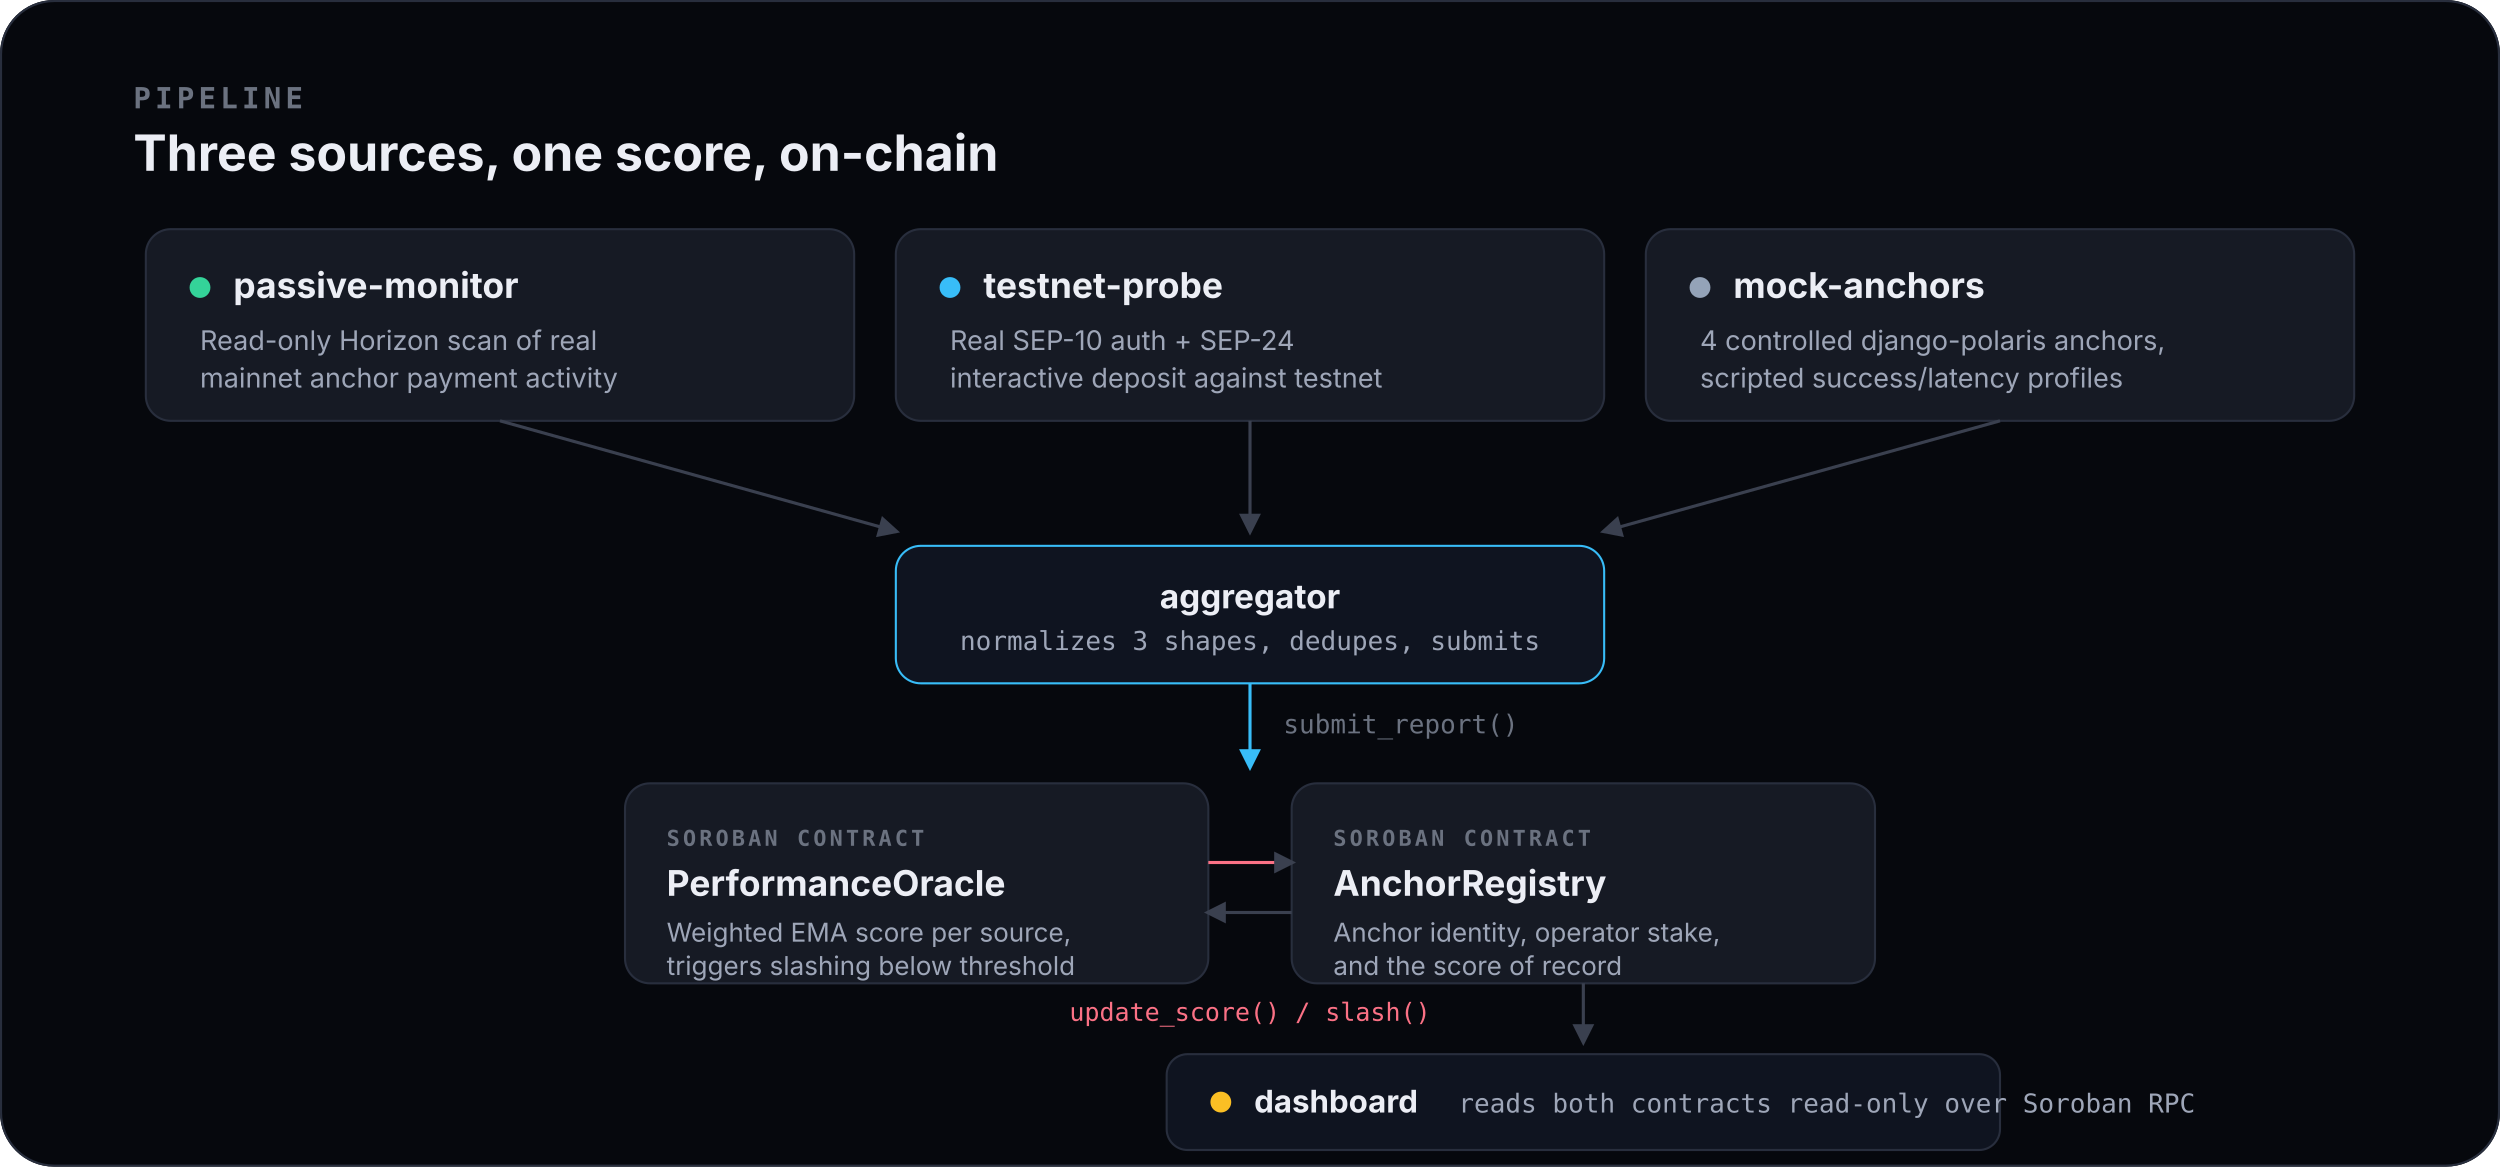
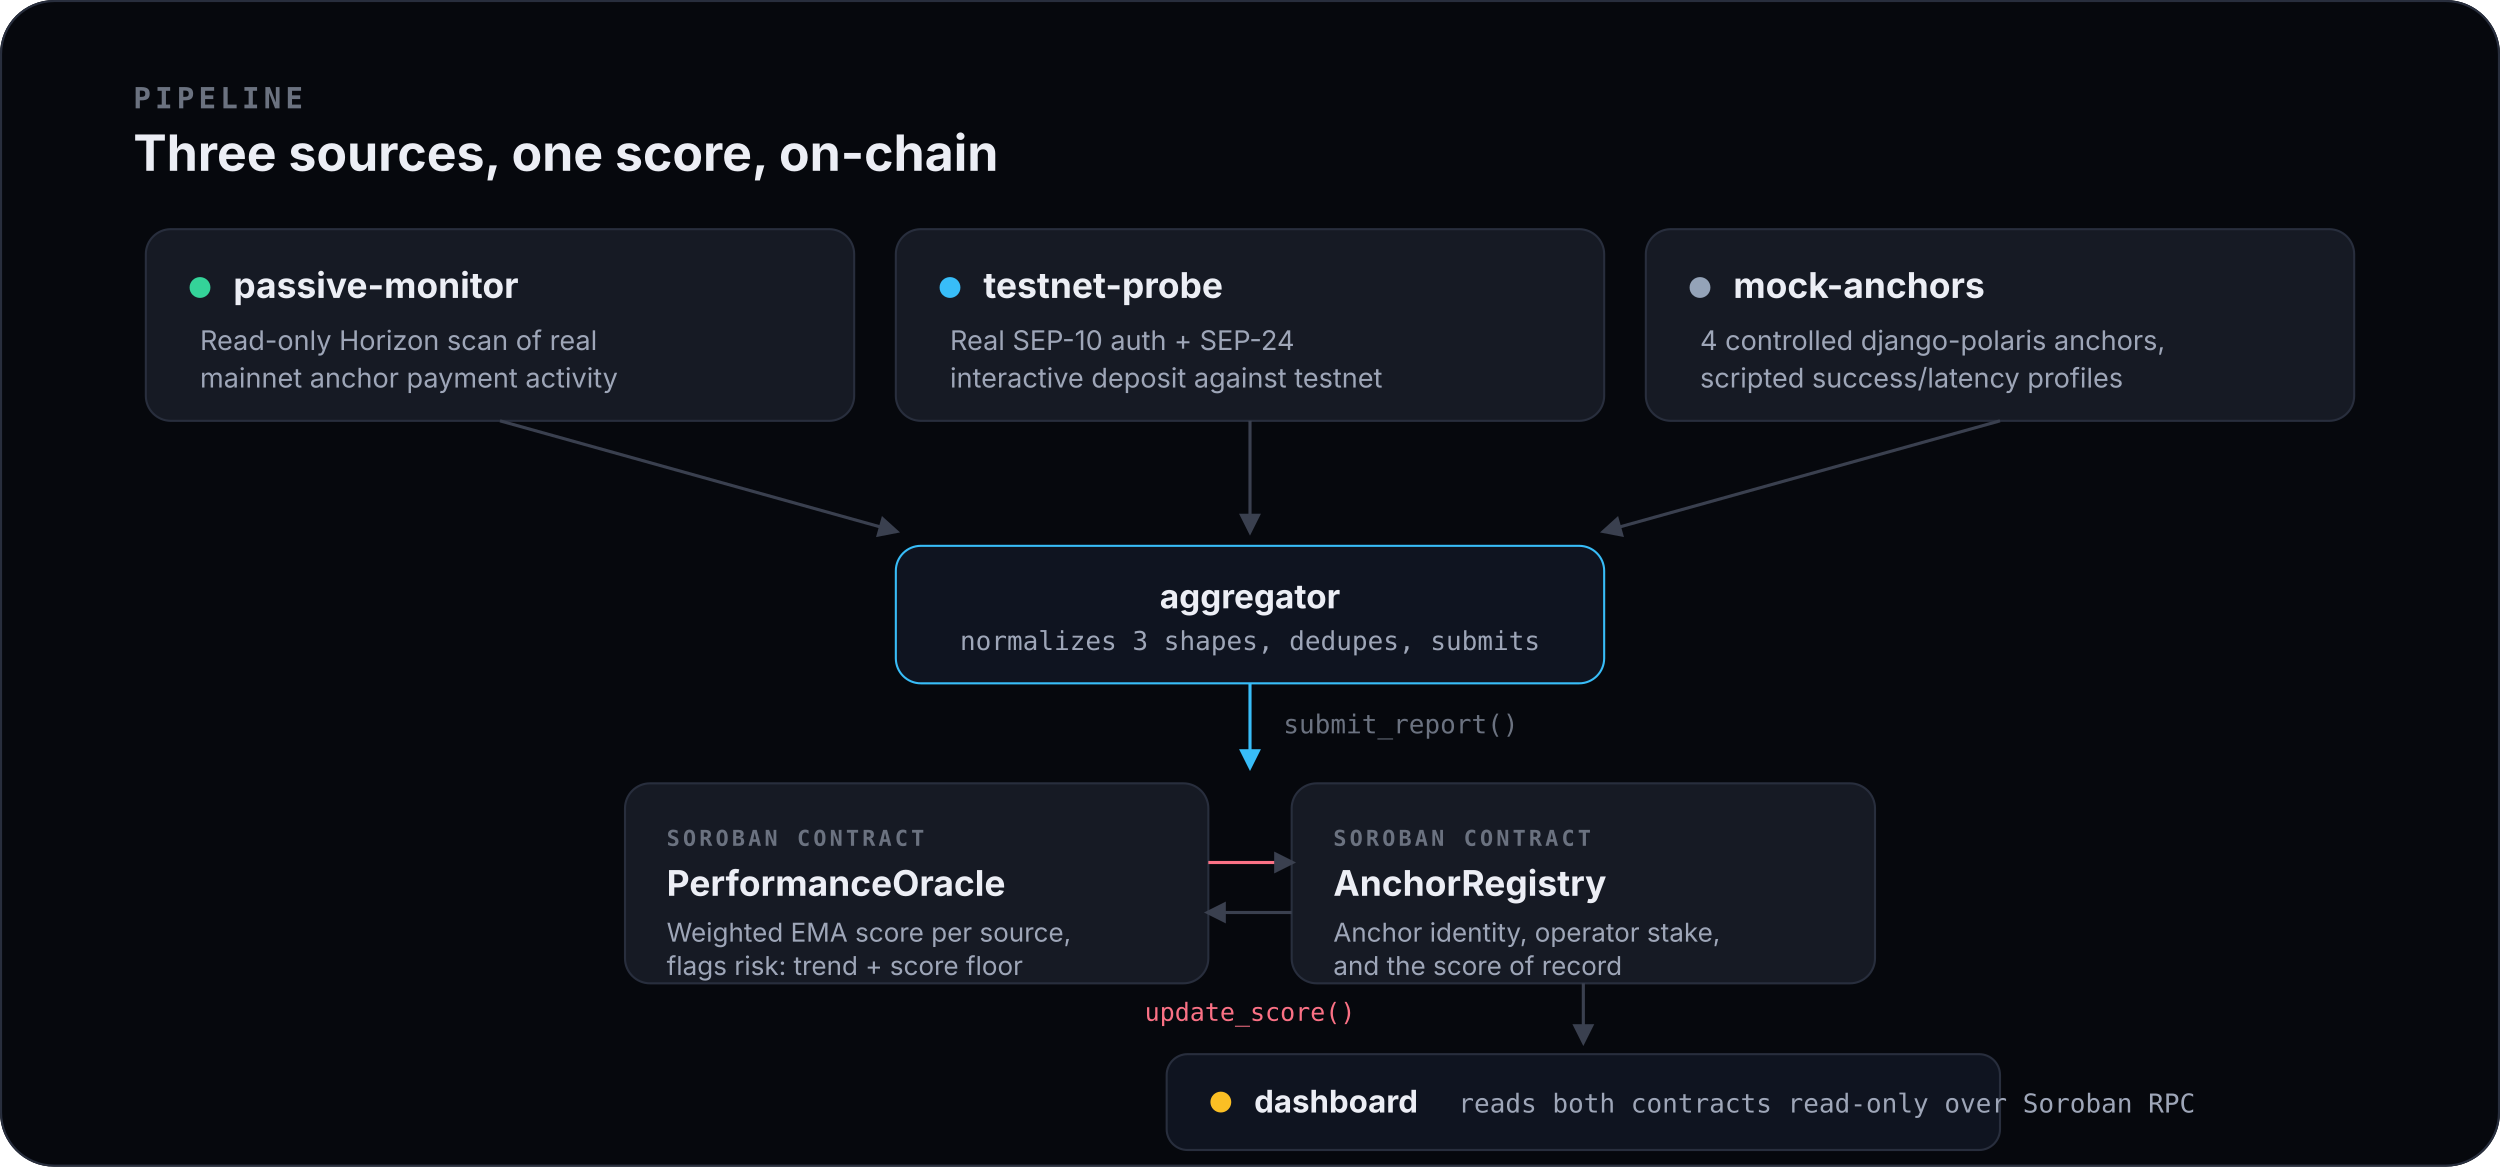
<svg xmlns="http://www.w3.org/2000/svg" width="1200" height="560" viewBox="0 0 1200 560" role="img" aria-labelledby="arch-title arch-desc">
  <defs>
    <marker id="arrow" viewBox="0 0 10 10" refX="8" refY="5" markerWidth="7" markerHeight="7" orient="auto-start-reverse">
      <path d="M0,0 L10,5 L0,10 z" fill="#3A404F" />
    </marker>
    <marker id="arrow-accent" viewBox="0 0 10 10" refX="8" refY="5" markerWidth="7" markerHeight="7" orient="auto-start-reverse">
      <path d="M0,0 L10,5 L0,10 z" fill="#38BDF8" />
    </marker>
  </defs>
  <rect width="1200" height="560" rx="26" fill="#06080D" />
  <rect x="0.5" y="0.5" width="1199" height="559" rx="25.5" fill="none" stroke="#282E3D" />
  <g font-family="-apple-system, BlinkMacSystemFont, 'Segoe UI', sans-serif">
    <text x="64" y="52" font-family="ui-monospace, SFMono-Regular, Menlo, monospace" font-size="14" font-weight="600" letter-spacing="2" fill="#6B7280">PIPELINE</text>
    <text x="64" y="82" font-size="24" font-weight="700" fill="#ECEEF5">Three sources, one score, on-chain</text>
    <g transform="translate(70,110)">
      <rect width="340" height="92" rx="12" fill="#161A24" stroke="#282E3D" />
      <circle cx="26" cy="28" r="5" fill="#34D399" />
      <text x="42" y="33" font-size="17" font-weight="700" fill="#ECEEF5">passive-monitor</text>
      <text x="26" y="58" font-size="13" fill="#9EA6B8">Read-only Horizon scan of real</text>
      <text x="26" y="76" font-size="13" fill="#9EA6B8">mainnet anchor payment activity</text>
    </g>
    <g transform="translate(430,110)">
      <rect width="340" height="92" rx="12" fill="#161A24" stroke="#282E3D" />
      <circle cx="26" cy="28" r="5" fill="#38BDF8" />
      <text x="42" y="33" font-size="17" font-weight="700" fill="#ECEEF5">testnet-probe</text>
      <text x="26" y="58" font-size="13" fill="#9EA6B8">Real SEP-10 auth + SEP-24</text>
      <text x="26" y="76" font-size="13" fill="#9EA6B8">interactive deposit against testnet</text>
    </g>
    <g transform="translate(790,110)">
      <rect width="340" height="92" rx="12" fill="#161A24" stroke="#282E3D" />
      <circle cx="26" cy="28" r="5" fill="#94A3B8" />
      <text x="42" y="33" font-size="17" font-weight="700" fill="#ECEEF5">mock-anchors</text>
      <text x="26" y="58" font-size="13" fill="#9EA6B8">4 controlled django-polaris anchors,</text>
      <text x="26" y="76" font-size="13" fill="#9EA6B8">scripted success/latency profiles</text>
    </g>
    <path d="M240,202 L430,255" fill="none" stroke="#3A404F" stroke-width="1.5" marker-end="url(#arrow)" />
    <path d="M600,202 L600,255" fill="none" stroke="#3A404F" stroke-width="1.5" marker-end="url(#arrow)" />
    <path d="M960,202 L770,255" fill="none" stroke="#3A404F" stroke-width="1.5" marker-end="url(#arrow)" />
    <g transform="translate(430,262)">
      <rect width="340" height="66" rx="12" fill="#0F1420" stroke="#38BDF8" />
      <text x="170" y="30" font-size="16" font-weight="700" fill="#ECEEF5" text-anchor="middle">aggregator</text>
      <text x="170" y="50" font-size="12.5" fill="#9EA6B8" text-anchor="middle" font-family="ui-monospace, SFMono-Regular, Menlo, monospace">normalizes 3 shapes, dedupes, submits</text>
    </g>
    <path d="M600,328 L600,368" fill="none" stroke="#38BDF8" stroke-width="1.5" marker-end="url(#arrow-accent)" />
    <text x="616" y="352" font-size="12.5" fill="#6B7280" font-family="ui-monospace, SFMono-Regular, Menlo, monospace">submit_report()</text>
    <g transform="translate(300,376)">
      <rect width="280" height="96" rx="12" fill="#161A24" stroke="#282E3D" />
      <text x="20" y="30" font-size="10.5" font-weight="600" letter-spacing="1.5" fill="#6B7280" font-family="ui-monospace, SFMono-Regular, Menlo, monospace">SOROBAN CONTRACT</text>
      <text x="20" y="54" font-size="17" font-weight="700" fill="#ECEEF5">PerformanceOracle</text>
      <text x="20" y="76" font-size="12.5" fill="#9EA6B8">Weighted EMA score per source,</text>
-       <text x="20" y="92" font-size="12.5" fill="#9EA6B8">triggers slashing below threshold</text>
+       <text x="20" y="92" font-size="12.5" fill="#9EA6B8">flags risk: trend + score floor</text>
    </g>
    <g transform="translate(620,376)">
      <rect width="280" height="96" rx="12" fill="#161A24" stroke="#282E3D" />
      <text x="20" y="30" font-size="10.5" font-weight="600" letter-spacing="1.5" fill="#6B7280" font-family="ui-monospace, SFMono-Regular, Menlo, monospace">SOROBAN CONTRACT</text>
      <text x="20" y="54" font-size="17" font-weight="700" fill="#ECEEF5">AnchorRegistry</text>
      <text x="20" y="76" font-size="12.5" fill="#9EA6B8">Anchor identity, operator stake,</text>
      <text x="20" y="92" font-size="12.5" fill="#9EA6B8">and the score of record</text>
    </g>
    <path d="M580,414 L620,414" fill="none" stroke="#FB7185" stroke-width="1.5" marker-end="url(#arrow)" />
    <path d="M620,438 L580,438" fill="none" stroke="#3A404F" stroke-width="1.5" marker-end="url(#arrow)" />
-     <text x="600" y="490" font-size="12" fill="#FB7185" text-anchor="middle" font-family="ui-monospace, SFMono-Regular, Menlo, monospace">update_score() / slash()</text>
+     <text x="600" y="490" font-size="12" fill="#FB7185" text-anchor="middle" font-family="ui-monospace, SFMono-Regular, Menlo, monospace">update_score()</text>
    <path d="M760,472 L760,500" fill="none" stroke="#3A404F" stroke-width="1.5" marker-end="url(#arrow)" />
    <g transform="translate(560,506)">
      <rect width="400" height="46" rx="10" fill="#0F1420" stroke="#282E3D" />
      <circle cx="26" cy="23" r="5" fill="#FBBF24" />
      <text x="42" y="28" font-size="15" font-weight="700" fill="#ECEEF5">dashboard</text>
      <text x="140" y="28" font-size="12.5" fill="#9EA6B8" font-family="ui-monospace, SFMono-Regular, Menlo, monospace">reads both contracts read-only over Soroban RPC</text>
    </g>
  </g>
</svg>
